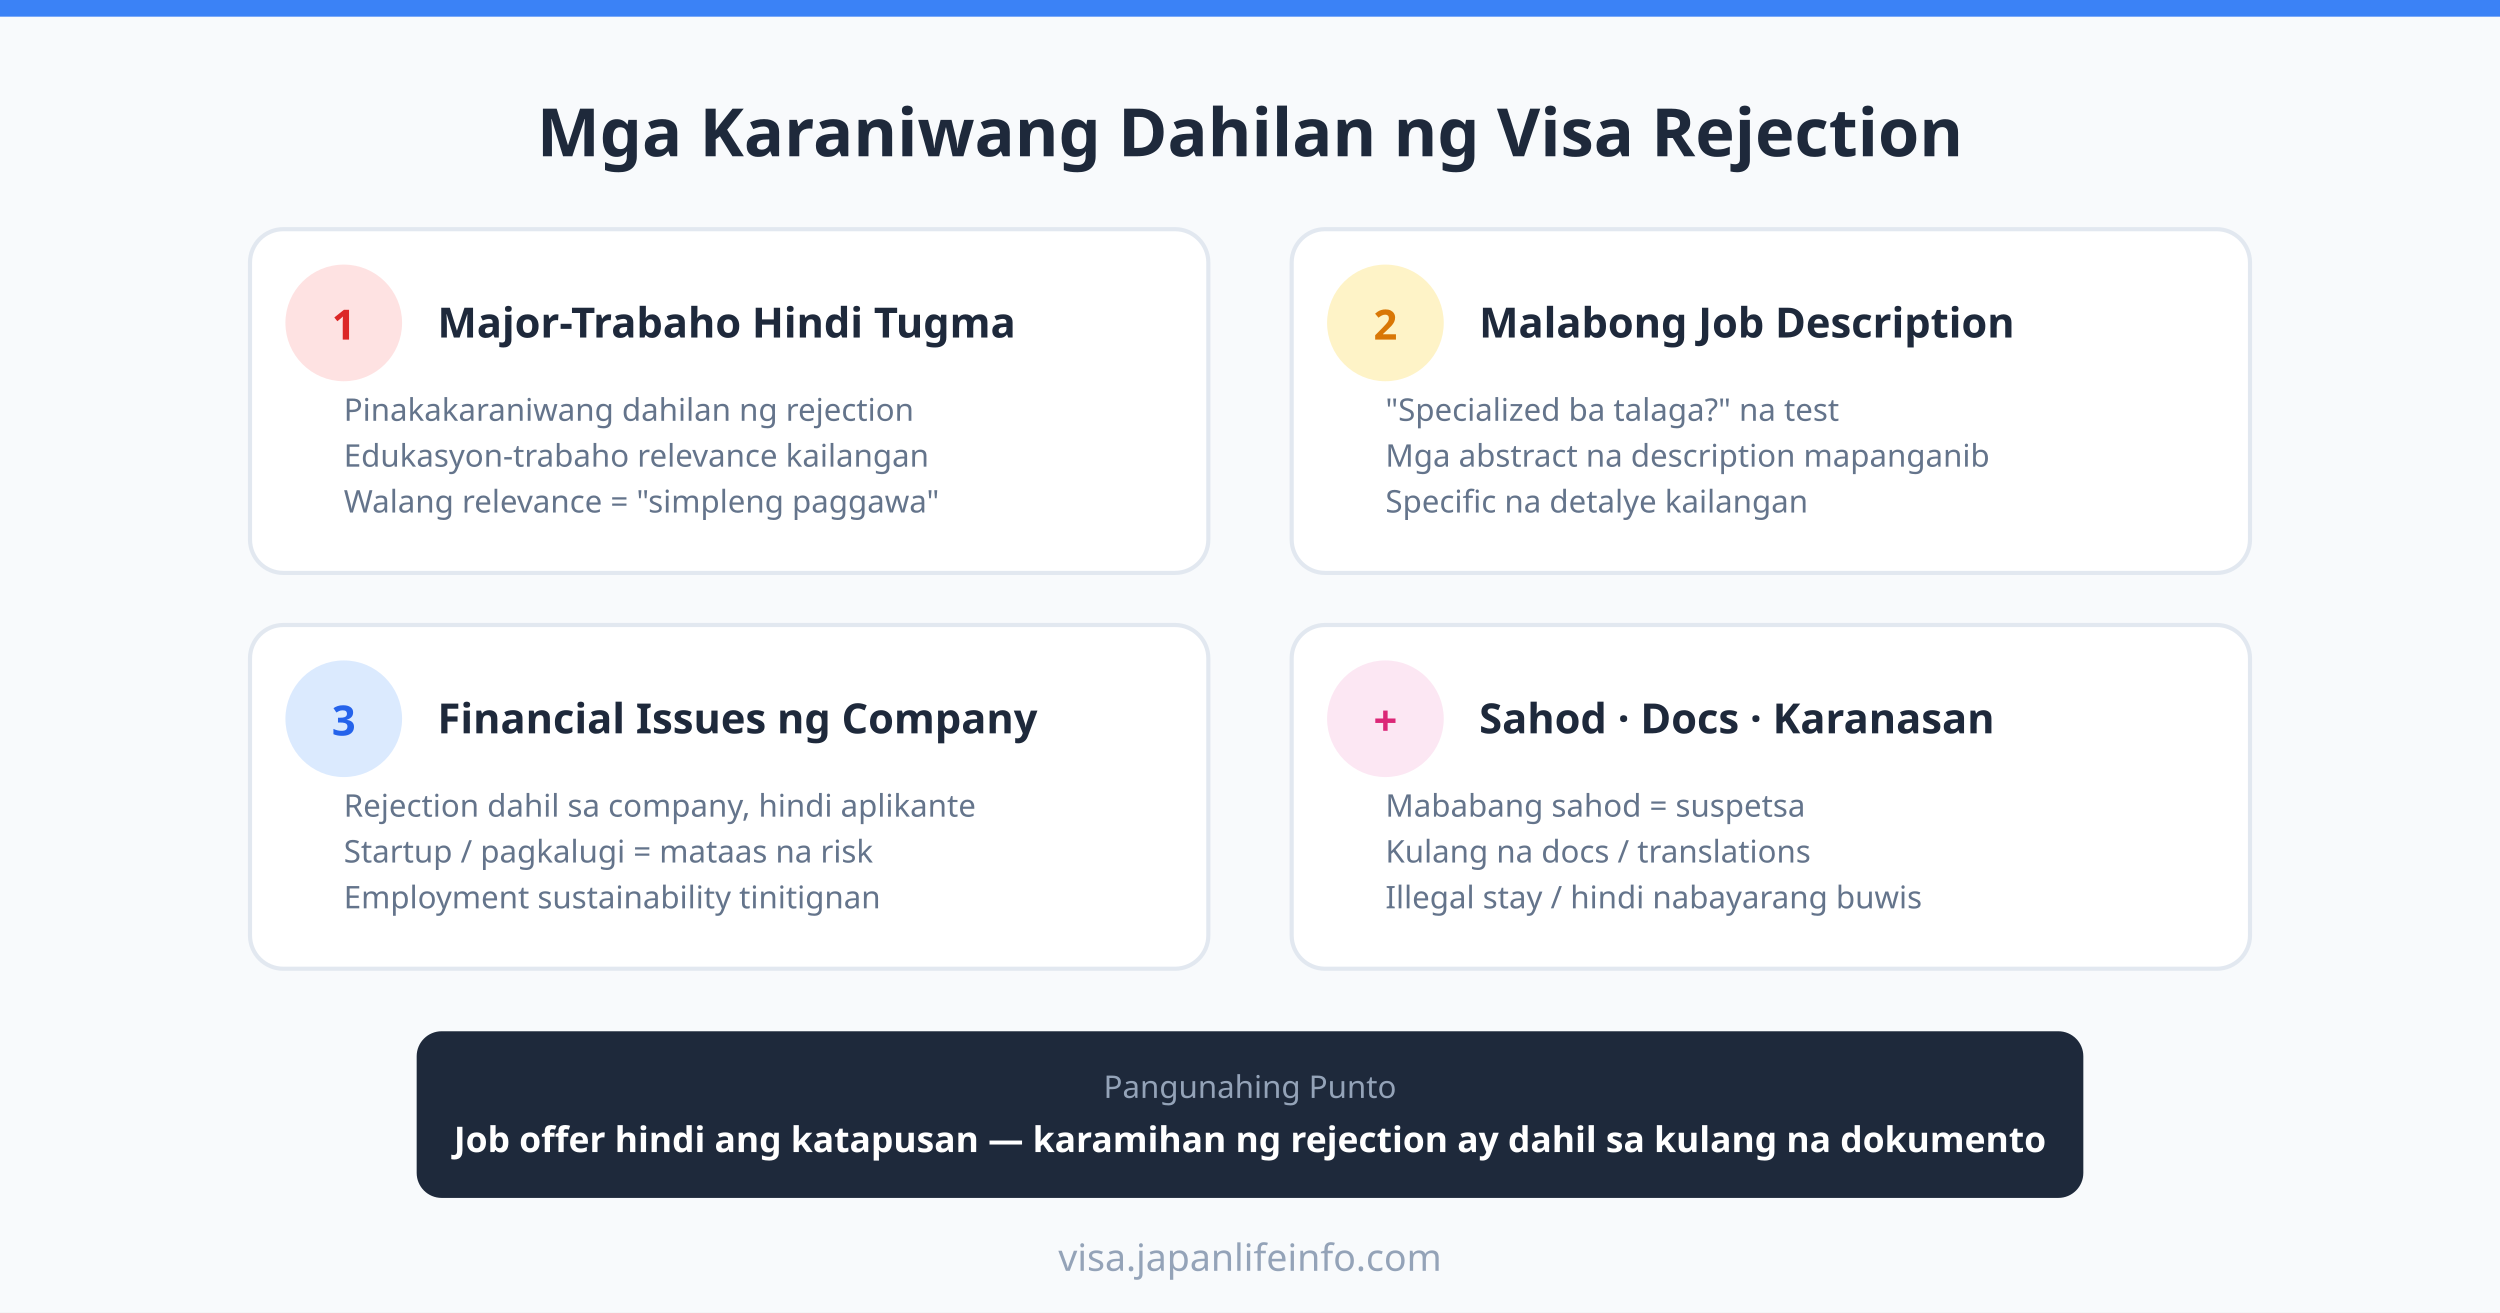
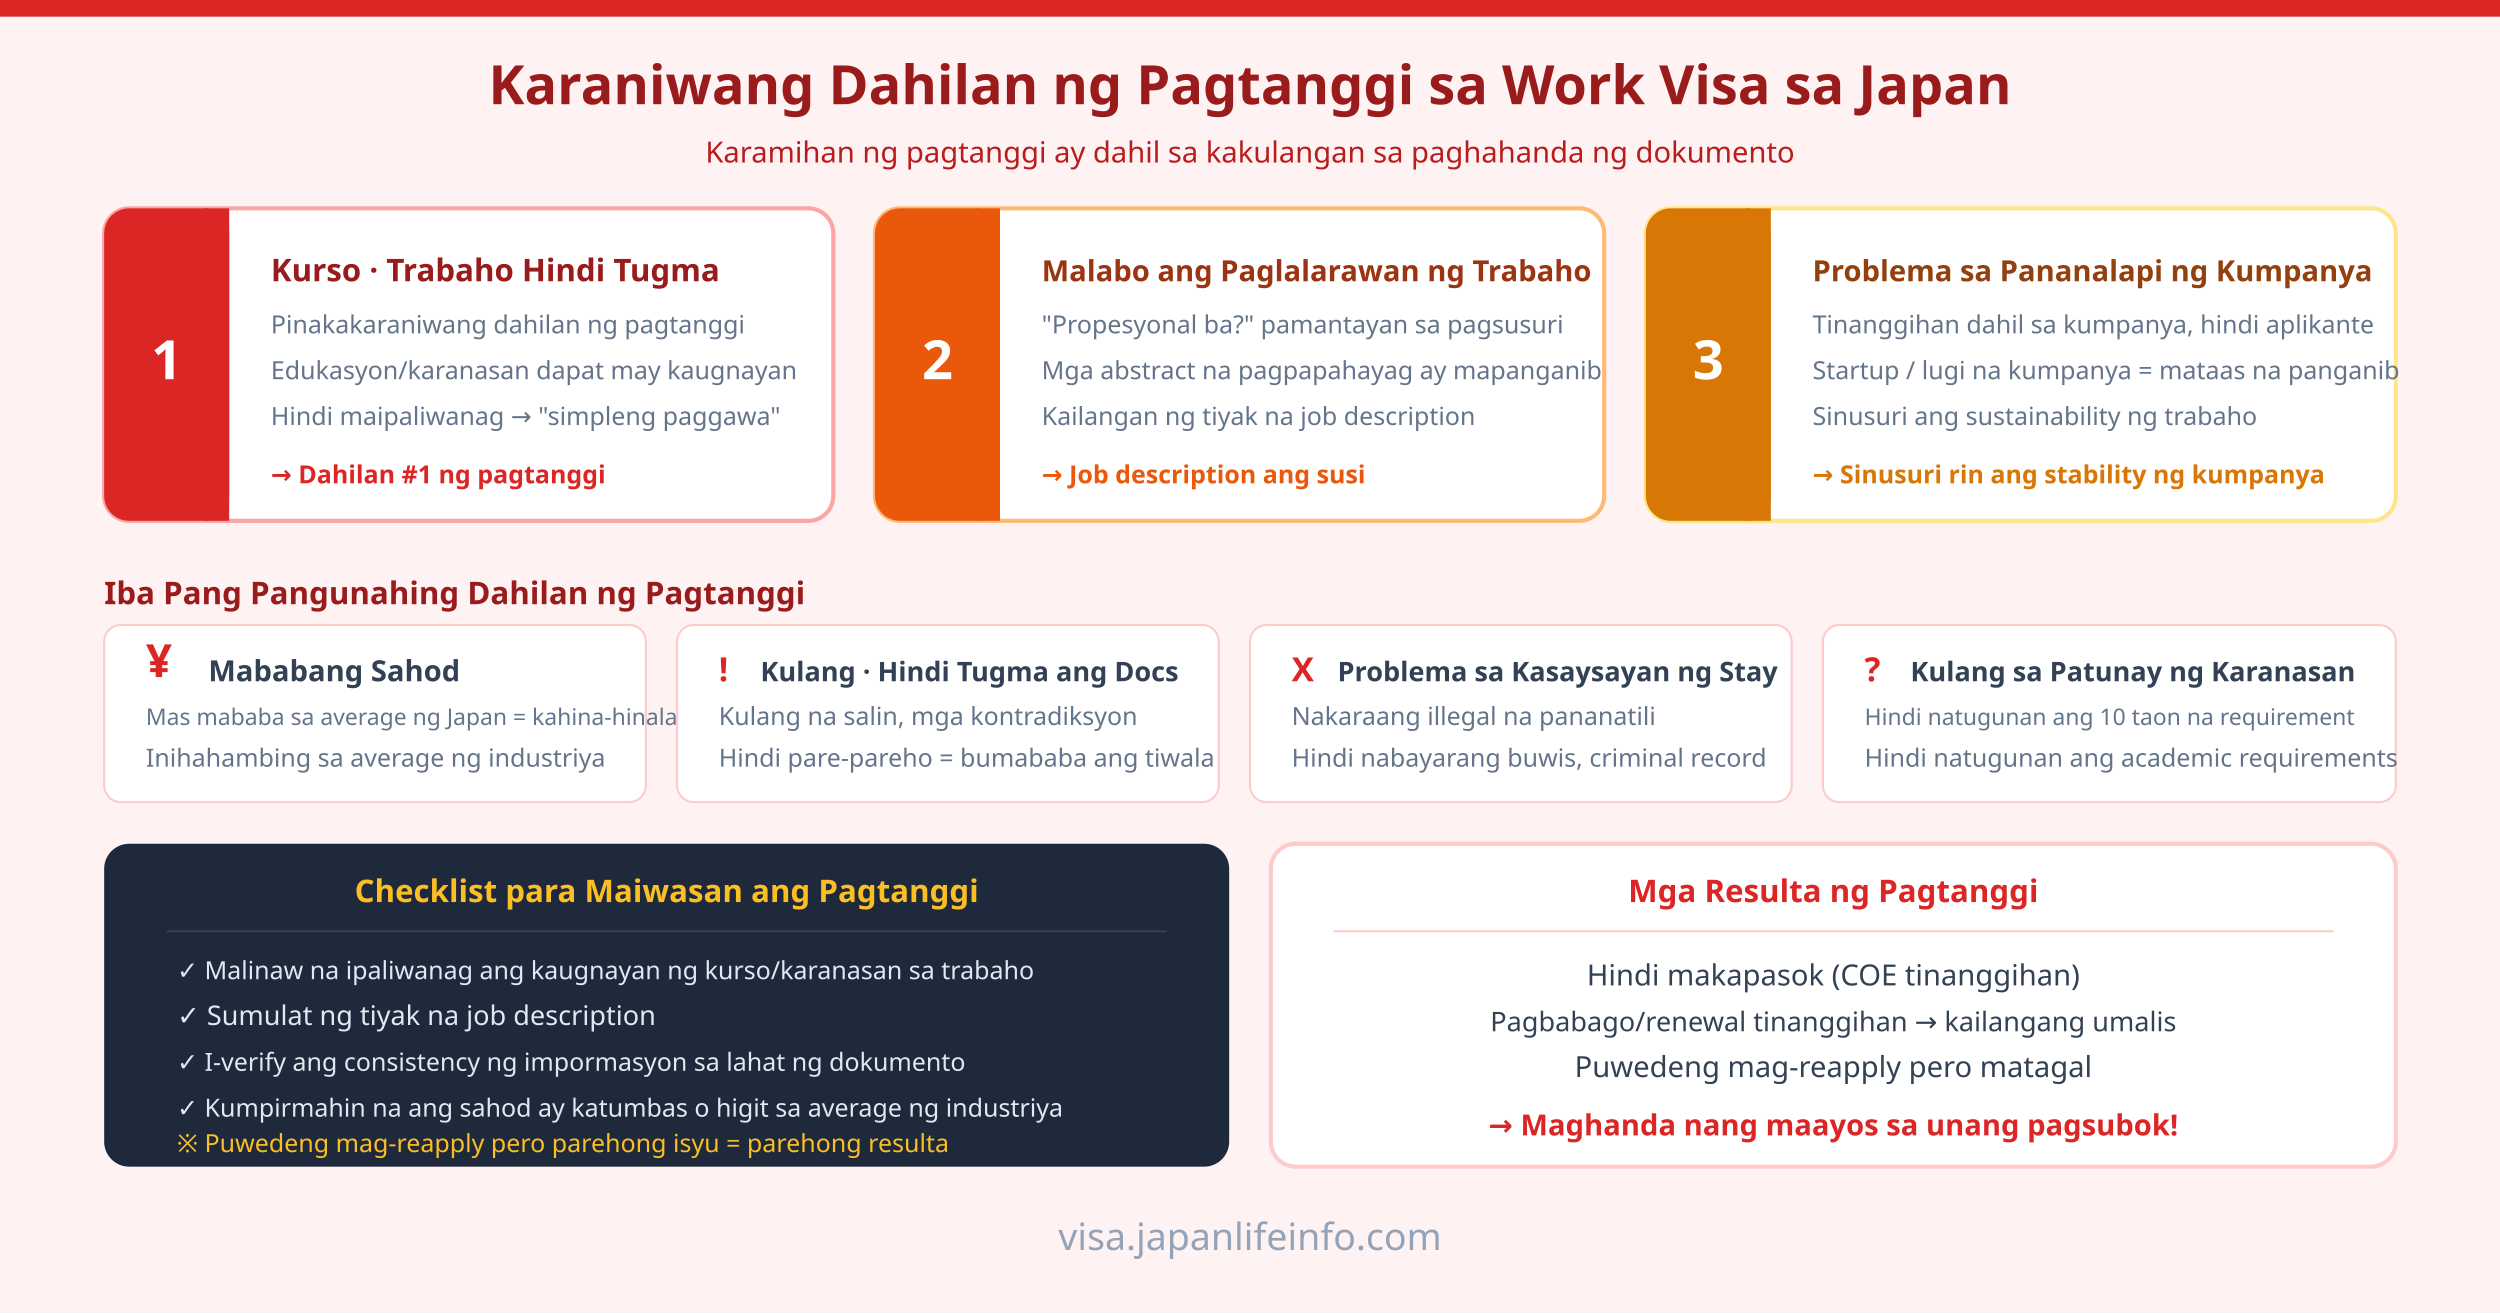
<svg xmlns="http://www.w3.org/2000/svg" width="1200" height="630" viewBox="0 0 1200 630" fill="none">
-   <rect width="1200" height="630" fill="#f8fafc" />
+   <rect width="1200" height="630" fill="#fef2f2" />
  <rect width="1200" height="8" fill="url(#headerGradient)" />
-   <text x="600" y="75" text-anchor="middle" fill="#1e293b" font-family="sans-serif" font-size="32" font-weight="bold">Mga Karaniwang Dahilan ng Visa Rejection</text>
-   <g transform="translate(120, 110)">
-     <rect width="460" height="165" rx="16" fill="white" stroke="#e2e8f0" stroke-width="2" />
-     <circle cx="45" cy="45" r="28" fill="#fee2e2" />
-     <text x="45" y="53" text-anchor="middle" fill="#dc2626" font-family="sans-serif" font-size="20" font-weight="bold">1</text>
-     <text x="90" y="52" fill="#1e293b" font-family="sans-serif" font-size="20" font-weight="bold">Major-Trabaho Hindi Tugma</text>
-     <text x="45" y="92" fill="#64748b" font-family="sans-serif" font-size="15">Pinakakaraniwang dahilan ng rejection</text>
-     <text x="45" y="114" fill="#64748b" font-family="sans-serif" font-size="15">Edukasyon-trabaho relevance kailangan</text>
-     <text x="45" y="136" fill="#64748b" font-family="sans-serif" font-size="15">Walang relevance = "simpleng paggawa"</text>
+   <text x="600" y="50" text-anchor="middle" fill="#991b1b" font-family="sans-serif" font-size="26" font-weight="bold">Karaniwang Dahilan ng Pagtanggi sa Work Visa sa Japan</text>
+   <text x="600" y="78" text-anchor="middle" fill="#b91c1c" font-family="sans-serif" font-size="14">Karamihan ng pagtanggi ay dahil sa kakulangan sa paghahanda ng dokumento</text>
+   <g transform="translate(50, 100)">
+     <rect width="350" height="150" rx="12" fill="white" stroke="#fca5a5" stroke-width="2" />
+     <rect width="60" height="150" rx="12" fill="#dc2626" />
+     <rect x="48" width="12" height="150" fill="#dc2626" />
+     <text x="30" y="82" text-anchor="middle" fill="white" font-family="sans-serif" font-size="26" font-weight="bold">1</text>
+     <text x="80" y="35" fill="#991b1b" font-family="sans-serif" font-size="15" font-weight="bold">Kurso · Trabaho Hindi Tugma</text>
+     <text x="80" y="60" fill="#64748b" font-family="sans-serif" font-size="12">Pinakakaraniwang dahilan ng pagtanggi</text>
+     <text x="80" y="82" fill="#64748b" font-family="sans-serif" font-size="12">Edukasyon/karanasan dapat may kaugnayan</text>
+     <text x="80" y="104" fill="#64748b" font-family="sans-serif" font-size="12">Hindi maipaliwanag → "simpleng paggawa"</text>
+     <text x="80" y="132" fill="#dc2626" font-family="sans-serif" font-size="12" font-weight="bold">→ Dahilan #1 ng pagtanggi</text>
  </g>
-   <g transform="translate(620, 110)">
-     <rect width="460" height="165" rx="16" fill="white" stroke="#e2e8f0" stroke-width="2" />
-     <circle cx="45" cy="45" r="28" fill="#fef3c7" />
-     <text x="45" y="53" text-anchor="middle" fill="#d97706" font-family="sans-serif" font-size="20" font-weight="bold">2</text>
-     <text x="90" y="52" fill="#1e293b" font-family="sans-serif" font-size="20" font-weight="bold">Malabong Job Description</text>
-     <text x="45" y="92" fill="#64748b" font-family="sans-serif" font-size="15">"Specialized ba talaga?" na test</text>
-     <text x="45" y="114" fill="#64748b" font-family="sans-serif" font-size="15">Mga abstract na description mapanganib</text>
-     <text x="45" y="136" fill="#64748b" font-family="sans-serif" font-size="15">Specific na detalye kailangan</text>
+   <g transform="translate(420, 100)">
+     <rect width="350" height="150" rx="12" fill="white" stroke="#fdba74" stroke-width="2" />
+     <rect width="60" height="150" rx="12" fill="#ea580c" />
+     <rect x="48" width="12" height="150" fill="#ea580c" />
+     <text x="30" y="82" text-anchor="middle" fill="white" font-family="sans-serif" font-size="26" font-weight="bold">2</text>
+     <text x="80" y="35" fill="#9a3412" font-family="sans-serif" font-size="14" font-weight="bold">Malabo ang Paglalarawan ng Trabaho</text>
+     <text x="80" y="60" fill="#64748b" font-family="sans-serif" font-size="12">"Propesyonal ba?" pamantayan sa pagsusuri</text>
+     <text x="80" y="82" fill="#64748b" font-family="sans-serif" font-size="12">Mga abstract na pagpapahayag ay mapanganib</text>
+     <text x="80" y="104" fill="#64748b" font-family="sans-serif" font-size="12">Kailangan ng tiyak na job description</text>
+     <text x="80" y="132" fill="#ea580c" font-family="sans-serif" font-size="12" font-weight="bold">→ Job description ang susi</text>
  </g>
-   <g transform="translate(120, 300)">
-     <rect width="460" height="165" rx="16" fill="white" stroke="#e2e8f0" stroke-width="2" />
-     <circle cx="45" cy="45" r="28" fill="#dbeafe" />
-     <text x="45" y="53" text-anchor="middle" fill="#2563eb" font-family="sans-serif" font-size="20" font-weight="bold">3</text>
-     <text x="90" y="52" fill="#1e293b" font-family="sans-serif" font-size="20" font-weight="bold">Financial Issues ng Company</text>
-     <text x="45" y="92" fill="#64748b" font-family="sans-serif" font-size="15">Rejection dahil sa company, hindi aplikante</text>
-     <text x="45" y="114" fill="#64748b" font-family="sans-serif" font-size="15">Startup / pagkalugi = mataas na risk</text>
-     <text x="45" y="136" fill="#64748b" font-family="sans-serif" font-size="15">Employment sustainability tinitignan</text>
+   <g transform="translate(790, 100)">
+     <rect width="360" height="150" rx="12" fill="white" stroke="#fde68a" stroke-width="2" />
+     <rect width="60" height="150" rx="12" fill="#d97706" />
+     <rect x="48" width="12" height="150" fill="#d97706" />
+     <text x="30" y="82" text-anchor="middle" fill="white" font-family="sans-serif" font-size="26" font-weight="bold">3</text>
+     <text x="80" y="35" fill="#92400e" font-family="sans-serif" font-size="14" font-weight="bold">Problema sa Pananalapi ng Kumpanya</text>
+     <text x="80" y="60" fill="#64748b" font-family="sans-serif" font-size="12">Tinanggihan dahil sa kumpanya, hindi aplikante</text>
+     <text x="80" y="82" fill="#64748b" font-family="sans-serif" font-size="12">Startup / lugi na kumpanya = mataas na panganib</text>
+     <text x="80" y="104" fill="#64748b" font-family="sans-serif" font-size="12">Sinusuri ang sustainability ng trabaho</text>
+     <text x="80" y="132" fill="#d97706" font-family="sans-serif" font-size="12" font-weight="bold">→ Sinusuri rin ang stability ng kumpanya</text>
  </g>
-   <g transform="translate(620, 300)">
-     <rect width="460" height="165" rx="16" fill="white" stroke="#e2e8f0" stroke-width="2" />
-     <circle cx="45" cy="45" r="28" fill="#fce7f3" />
-     <text x="45" y="53" text-anchor="middle" fill="#db2777" font-family="sans-serif" font-size="20" font-weight="bold">+</text>
-     <text x="90" y="52" fill="#1e293b" font-family="sans-serif" font-size="20" font-weight="bold">Sahod · Docs · Karanasan</text>
-     <text x="45" y="92" fill="#64748b" font-family="sans-serif" font-size="15">Mababang sahod = suspetsa</text>
-     <text x="45" y="114" fill="#64748b" font-family="sans-serif" font-size="15">Kulang na docs / translations</text>
-     <text x="45" y="136" fill="#64748b" font-family="sans-serif" font-size="15">Illegal stay / hindi nabayarang buwis</text>
+   <text x="50" y="290" fill="#991b1b" font-family="sans-serif" font-size="15" font-weight="bold">Iba Pang Pangunahing Dahilan ng Pagtanggi</text>
+   <g transform="translate(50, 300)">
+     <rect width="260" height="85" rx="8" fill="white" stroke="#fecaca" stroke-width="1" />
+     <text x="20" y="25" fill="#dc2626" font-family="sans-serif" font-size="22" font-weight="bold">¥</text>
+     <text x="50" y="27" fill="#334155" font-family="sans-serif" font-size="14" font-weight="bold">Mababang Sahod</text>
+     <text x="20" y="48" fill="#64748b" font-family="sans-serif" font-size="11">Mas mababa sa average ng Japan = kahina-hinala</text>
+     <text x="20" y="68" fill="#64748b" font-family="sans-serif" font-size="12">Inihahambing sa average ng industriya</text>
  </g>
-   <g transform="translate(200, 495)">
-     <rect width="800" height="80" rx="12" fill="#1e293b" />
-     <text x="400" y="32" text-anchor="middle" fill="#94a3b8" font-family="sans-serif" font-size="15">Pangunahing Punto</text>
-     <text x="400" y="58" text-anchor="middle" fill="white" font-family="sans-serif" font-size="17" font-weight="bold">Job offer hindi ang katapusan — karamihan ng rejection ay dahil sa kulang na dokumento</text>
+   <g transform="translate(325, 300)">
+     <rect width="260" height="85" rx="8" fill="white" stroke="#fecaca" stroke-width="1" />
+     <text x="20" y="27" fill="#dc2626" font-family="sans-serif" font-size="16" font-weight="bold">!</text>
+     <text x="40" y="27" fill="#334155" font-family="sans-serif" font-size="13" font-weight="bold">Kulang · Hindi Tugma ang Docs</text>
+     <text x="20" y="48" fill="#64748b" font-family="sans-serif" font-size="12">Kulang na salin, mga kontradiksyon</text>
+     <text x="20" y="68" fill="#64748b" font-family="sans-serif" font-size="12">Hindi pare-pareho = bumababa ang tiwala</text>
  </g>
-   <text x="600" y="610" text-anchor="middle" fill="#94a3b8" font-family="sans-serif" font-size="18">visa.japanlifeinfo.com</text>
+   <g transform="translate(600, 300)">
+     <rect width="260" height="85" rx="8" fill="white" stroke="#fecaca" stroke-width="1" />
+     <text x="20" y="27" fill="#dc2626" font-family="sans-serif" font-size="16" font-weight="bold">X</text>
+     <text x="42" y="27" fill="#334155" font-family="sans-serif" font-size="13" font-weight="bold">Problema sa Kasaysayan ng Stay</text>
+     <text x="20" y="48" fill="#64748b" font-family="sans-serif" font-size="12">Nakaraang illegal na pananatili</text>
+     <text x="20" y="68" fill="#64748b" font-family="sans-serif" font-size="12">Hindi nabayarang buwis, criminal record</text>
+   </g>
+   <g transform="translate(875, 300)">
+     <rect width="275" height="85" rx="8" fill="white" stroke="#fecaca" stroke-width="1" />
+     <text x="20" y="27" fill="#dc2626" font-family="sans-serif" font-size="16" font-weight="bold">?</text>
+     <text x="42" y="27" fill="#334155" font-family="sans-serif" font-size="13" font-weight="bold">Kulang sa Patunay ng Karanasan</text>
+     <text x="20" y="48" fill="#64748b" font-family="sans-serif" font-size="11">Hindi natugunan ang 10 taon na requirement</text>
+     <text x="20" y="68" fill="#64748b" font-family="sans-serif" font-size="12">Hindi natugunan ang academic requirements</text>
+   </g>
+   <g transform="translate(50, 405)">
+     <rect width="540" height="155" rx="12" fill="#1e293b" />
+     <text x="270" y="28" text-anchor="middle" fill="#fbbf24" font-family="sans-serif" font-size="15" font-weight="bold">Checklist para Maiwasan ang Pagtanggi</text>
+     <line x1="30" y1="42" x2="510" y2="42" stroke="#334155" />
+     <text x="35" y="65" fill="#e2e8f0" font-family="sans-serif" font-size="12">✓ Malinaw na ipaliwanag ang kaugnayan ng kurso/karanasan sa trabaho</text>
+     <text x="35" y="87" fill="#e2e8f0" font-family="sans-serif" font-size="13">✓ Sumulat ng tiyak na job description</text>
+     <text x="35" y="109" fill="#e2e8f0" font-family="sans-serif" font-size="12">✓ I-verify ang consistency ng impormasyon sa lahat ng dokumento</text>
+     <text x="35" y="131" fill="#e2e8f0" font-family="sans-serif" font-size="12">✓ Kumpirmahin na ang sahod ay katumbas o higit sa average ng industriya</text>
+     <text x="35" y="148" fill="#fbbf24" font-family="sans-serif" font-size="12">※ Puwedeng mag-reapply pero parehong isyu = parehong resulta</text>
+   </g>
+   <g transform="translate(610, 405)">
+     <rect width="540" height="155" rx="12" fill="white" stroke="#fecaca" stroke-width="2" />
+     <text x="270" y="28" text-anchor="middle" fill="#dc2626" font-family="sans-serif" font-size="15" font-weight="bold">Mga Resulta ng Pagtanggi</text>
+     <line x1="30" y1="42" x2="510" y2="42" stroke="#fecaca" />
+     <text x="270" y="68" text-anchor="middle" fill="#334155" font-family="sans-serif" font-size="14">Hindi makapasok (COE tinanggihan)</text>
+     <text x="270" y="90" text-anchor="middle" fill="#334155" font-family="sans-serif" font-size="13">Pagbabago/renewal tinanggihan → kailangang umalis</text>
+     <text x="270" y="112" text-anchor="middle" fill="#334155" font-family="sans-serif" font-size="14">Puwedeng mag-reapply pero matagal</text>
+     <text x="270" y="140" text-anchor="middle" fill="#dc2626" font-family="sans-serif" font-size="14" font-weight="bold">→ Maghanda nang maayos sa unang pagsubok!</text>
+   </g>
+   <text x="600" y="600" text-anchor="middle" fill="#94a3b8" font-family="sans-serif" font-size="18">visa.japanlifeinfo.com</text>
  <defs>
    <linearGradient id="headerGradient" x1="0" y1="0" x2="1200" y2="0">
-       <stop offset="0%" stop-color="#3b82f6" />
-       <stop offset="50%" stop-color="#8b5cf6" />
-       <stop offset="100%" stop-color="#10b981" />
+       <stop offset="0%" stop-color="#dc2626" />
+       <stop offset="50%" stop-color="#ea580c" />
+       <stop offset="100%" stop-color="#d97706" />
    </linearGradient>
  </defs>
</svg>
